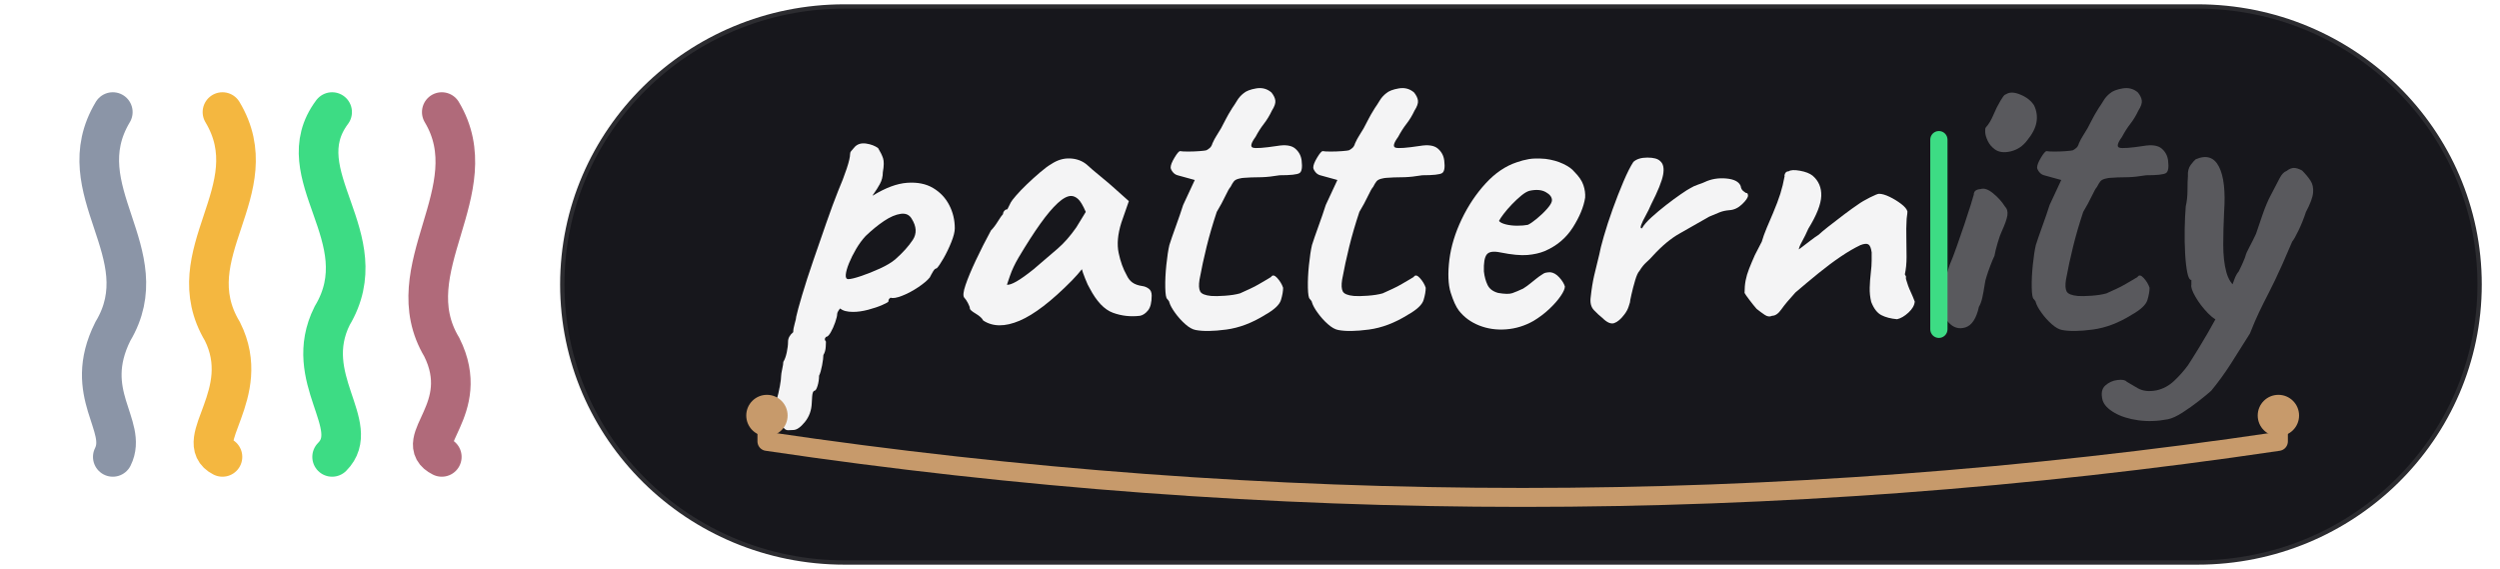
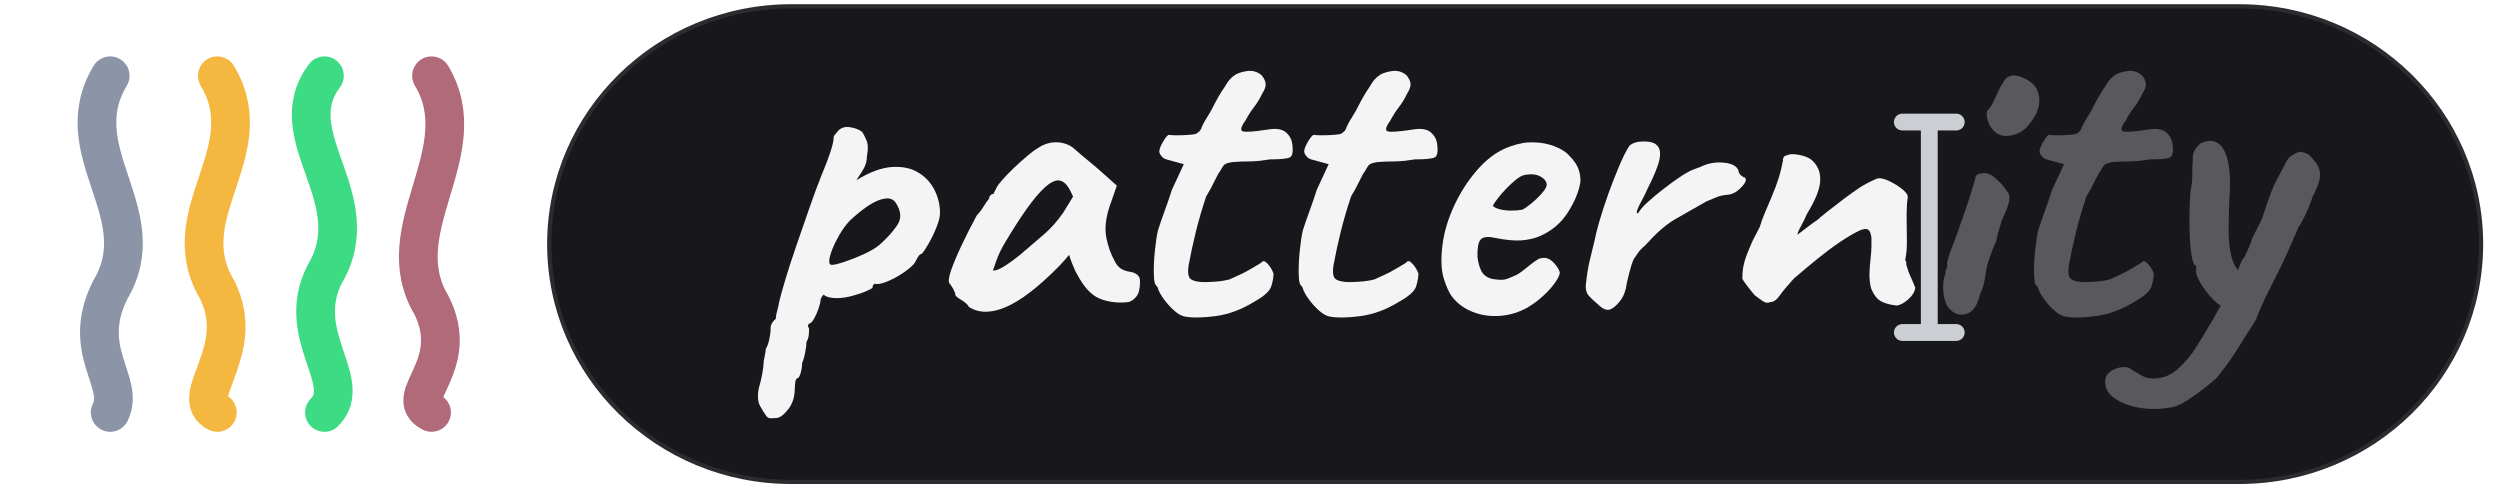
- <svg xmlns="http://www.w3.org/2000/svg" width="290" height="66" viewBox="0 0 290 66" fill="none">
-   <g transform="translate(4,5.73) scale(1.818)" stroke-width="2.53" stroke-linecap="round">
+ <svg xmlns="http://www.w3.org/2000/svg" width="297" height="58" viewBox="0 0 297 58" fill="none">
+   <g transform="translate(4,1.73) scale(1.818)" stroke-width="2.53" stroke-linecap="round">
    <path d="M5 4 C2 9, 8 13, 5 18 C3 22, 6 24, 5 26" stroke="#8b95a7" />
    <path d="M12 4 C15 9, 9 13, 12 18 C14 22, 10 25, 12 26" stroke="#f4b740" />
    <path d="M19 4 C16 8, 22 12, 19 17 C17 21, 21 24, 19 26" stroke="#3ddc84" />
    <path d="M26 4 C29 9, 23 14, 26 19 C28 23, 24 25, 26 26" stroke="#b06a7a" />
  </g>
-   <rect x="65" y="0.5" width="223" height="65" rx="33" fill="#17171c" stroke="rgba(255,255,255,0.09)" />
-   <g transform="translate(89,38.23) scale(0.05,-0.05)">
+   <rect x="65" y="0.5" width="230" height="57" rx="29" fill="#17171c" stroke="rgba(255,255,255,0.09)" />
+   <g transform="translate(89,37.55) scale(0.052,-0.052)">
    <path d="M61 -233Q57 -233 49.5 -233.5Q42 -234 37 -225Q33 -220 25.0 -205.5Q17 -191 22 -165Q27 -148 30.0 -131.5Q33 -115 33 -107Q33 -103 35.5 -91.5Q38 -80 38 -75Q43 -67 46.0 -53.0Q49 -39 49 -28Q49 -16 61 -6Q61 2 64.5 14.0Q68 26 68 30Q71 44 81.5 79.5Q92 115 107.5 160.0Q123 205 138.0 248.0Q153 291 165 321Q177 349 185.0 373.0Q193 397 193 407Q193 411 195.0 413.5Q197 416 204 424Q214 434 230.5 431.5Q247 429 258 421Q266 408 269.5 397.5Q273 387 269 365Q269 350 262.0 337.5Q255 325 249.5 317.5Q244 310 246 311Q290 338 325.5 340.5Q361 343 385.5 328.5Q410 314 423.0 289.0Q436 264 436 235Q436 223 428.0 203.0Q420 183 410.0 165.5Q400 148 394 142Q390 142 386.0 135.5Q382 129 378 121Q370 111 351.5 98.5Q333 86 314.0 78.5Q295 71 287 74Q287 74 284.5 72.0Q282 70 282.0 65.25Q282.0 63.35 268.0 57.175Q254 51 235.0 46.0Q216 41 200 41Q179 41 170 49Q168 47 165.5 43.0Q163 39 163 36Q163 30 158.5 17.0Q154 4 148.0 -6.5Q142 -17 137 -17Q137 -17 135.0 -20.0Q133 -23 137 -28Q137 -28 136.5 -39.5Q136 -51 131 -59Q131 -67 128.0 -83.0Q125 -99 121 -107Q121 -119 117.5 -130.5Q114 -142 110 -142Q106 -143 105.0 -154.5Q104 -166 104 -171Q103 -196 88.0 -214.5Q73 -233 61 -233ZM189 117Q197 117 218.0 124.0Q239 131 262.0 141.5Q285 152 298 163Q324 186 338.5 208.0Q353 230 336 257Q328 271 310.424 268.5Q292.848 266.0 271.924 252.0Q251 238 229 217Q217 204 207.0 187.0Q197 170 190.5 154.0Q184 138 183.0 127.5Q182 117 189 117Z" fill="#f4f4f5" />
    <path d="M502 21Q498 29 484.5 37.0Q471 45 471 49Q471 53 466.5 61.5Q462 70 458 74Q453 80 461.0 103.5Q469 127 485.0 161.0Q501 195 520 230Q528 238 536.0 251.0Q544 264 548 268Q548 272 551.0 275.5Q554 279 558 279L566 295Q568 299 578.309 311.0Q588.617 323.0 603.809 337.5Q619 352 634.375 365.091Q649.75 378.182 660 384Q681 398 703.5 397.0Q726 396 742 383Q745 380 755.5 371.0Q766 362 779.5 351.0Q793 340 803 331L840 298L822.581 248.0Q810 208 816.25 178.0Q822.5 148.0 835 126Q840 115 848.5 109.0Q857 103 871 101Q879 100 886.0 95.0Q893 90 893 79Q893 55 884.5 44.5Q876 34 866 32Q833 28 803.0 39.0Q773 50 749 96Q745 102 738.5 118.5Q732 135 731 140Q727 135 720.5 127.5Q714 120 708 114Q637 42 586.252 20.5Q535.504 -1.0 502 21ZM557 104Q564 103 579.0 111.5Q594 120 619 140Q653 169 675.0 188.0Q697 207 718 237L740 273Q730 296 722.0 303.0Q714 310 706 310Q693 310 675.0 293.5Q657 277 634.5 245.5Q612 214 584 167Q571 145 564.0 124.5Q557 104 557 104Z" fill="#f4f4f5" />
    <path d="M995 -1Q984 1 971.0 12.5Q958 24 947.5 38.5Q937 53 934 63Q934 65 931.5 68.0Q929 71 929 71Q925 74 924.5 97.5Q924 121 927.0 150.0Q930 179 934 196Q939 212 949.0 239.5Q959 267 966 289L993 347L953 358Q946 360 941.5 366.0Q937 372 937 376Q937 384 946.0 399.0Q955 414 959 414Q964 413 977.5 413.0Q991 413 1004.0 414.0Q1017 415 1020 416Q1024 418 1028.0 421.5Q1032 425 1034 432Q1039 443 1043.0 449.0Q1047 455 1054 467Q1061 480 1065.5 489.0Q1070 498 1080 514Q1085 521 1091.0 531.0Q1097 541 1106 548Q1115 556 1135.5 559.5Q1156 563 1171 550Q1179 540 1180.0 531.0Q1181 522 1172 508Q1164 491 1153.5 477.5Q1143 464 1134 447Q1118 425 1128.0 422.0Q1138 419 1184 426Q1213 431 1226.0 420.0Q1239 409 1241 392Q1244 368 1236.0 363.0Q1228 358 1190 358Q1166 354 1149.0 353.5Q1132 353 1124 353Q1111 352 1107.0 352.0Q1103 352 1095 350Q1087 348 1083.5 343.5Q1080 339 1076 331Q1072 327 1064.0 310.0Q1056 293 1044 273Q1030 231 1020.5 192.5Q1011 154 1004 116Q1001 97 1005.5 88.5Q1010 80 1031 78Q1042 77 1063.0 78.5Q1084 80 1098 84Q1109 89 1121.0 94.5Q1133 100 1143 106Q1152 111 1161.0 116.5Q1170 122 1170 122Q1175 130 1184.5 119.5Q1194 109 1198 97Q1198 85 1193.0 68.5Q1188 52 1156 34Q1111 6 1066.0 0.0Q1021 -6 995 -1Z" fill="#f4f4f5" />
    <path d="M1326 -1Q1315 1 1302.0 12.5Q1289 24 1278.5 38.5Q1268 53 1265 63Q1265 65 1262.5 68.0Q1260 71 1260 71Q1256 74 1255.5 97.5Q1255 121 1258.0 150.0Q1261 179 1265 196Q1270 212 1280.0 239.5Q1290 267 1297 289L1324 347L1284 358Q1277 360 1272.5 366.0Q1268 372 1268 376Q1268 384 1277.0 399.0Q1286 414 1290 414Q1295 413 1308.5 413.0Q1322 413 1335.0 414.0Q1348 415 1351 416Q1355 418 1359.0 421.5Q1363 425 1365 432Q1370 443 1374.0 449.0Q1378 455 1385 467Q1392 480 1396.5 489.0Q1401 498 1411 514Q1416 521 1422.0 531.0Q1428 541 1437 548Q1446 556 1466.5 559.5Q1487 563 1502 550Q1510 540 1511.0 531.0Q1512 522 1503 508Q1495 491 1484.5 477.5Q1474 464 1465 447Q1449 425 1459.0 422.0Q1469 419 1515 426Q1544 431 1557.0 420.0Q1570 409 1572 392Q1575 368 1567.0 363.0Q1559 358 1521 358Q1497 354 1480.0 353.5Q1463 353 1455 353Q1442 352 1438.0 352.0Q1434 352 1426 350Q1418 348 1414.5 343.5Q1411 339 1407 331Q1403 327 1395.0 310.0Q1387 293 1375 273Q1361 231 1351.5 192.5Q1342 154 1335 116Q1332 97 1336.5 88.5Q1341 80 1362 78Q1373 77 1394.0 78.5Q1415 80 1429 84Q1440 89 1452.0 94.5Q1464 100 1474 106Q1483 111 1492.0 116.5Q1501 122 1501 122Q1506 130 1515.5 119.5Q1525 109 1529 97Q1529 85 1524.0 68.5Q1519 52 1487 34Q1442 6 1397.0 0.0Q1352 -6 1326 -1Z" fill="#f4f4f5" />
    <path d="M1779 20Q1749 3 1715.5 0.5Q1682 -2 1653.0 9.5Q1624 21 1606 44Q1596 57 1587.0 85.5Q1578 114 1584 163Q1590 209 1612.5 256.0Q1635 303 1668.0 339.0Q1701 375 1740 388Q1754 393 1768.5 395.5Q1783 398 1807 396Q1830 393 1848.0 384.5Q1866 376 1874 366Q1890 350 1895.0 335.0Q1900 320 1899 306Q1894 274 1870.5 237.0Q1847 200 1805 182Q1788 175 1765.0 173.0Q1742 171 1702 179Q1678 184 1670.5 174.0Q1663 164 1664 135Q1666 117 1672.5 103.5Q1679 90 1697 85Q1720 81 1730.0 84.5Q1740 88 1755 95Q1763 100 1770.5 106.0Q1778 112 1785.5 118.0Q1793 124 1798 127Q1803 131 1808.0 132.0Q1813 133 1818 133Q1829 132 1839.0 121.0Q1849 110 1852 100Q1852 92 1842.0 77.5Q1832 63 1815.5 47.5Q1799 32 1779 20ZM1766 243Q1773 246 1786.5 257.0Q1800 268 1811.0 280.5Q1822 293 1822 300Q1822 311 1807.5 319.0Q1793 327 1770 322Q1762 320 1751.0 311.0Q1740 302 1729.0 290.5Q1718 279 1710.0 268.5Q1702 258 1699 252Q1703 247 1715.0 244.0Q1727 241 1741.5 241.0Q1756 241 1766 243Z" fill="#f4f4f5" />
    <path d="M1939 27Q1930 34 1919.5 45.0Q1909 56 1912 76Q1915 104 1920.0 125.5Q1925 147 1932 175Q1934 187 1942.287 216.0Q1950.574 245.0 1962.787 279.0Q1975 313 1988.0 343.5Q2001 374 2011 389Q2022 399 2043.5 399.0Q2065 399 2073 391Q2084 382 2080.0 359.5Q2076 337 2052 290Q2047 278 2039.5 264.5Q2032 251 2029.0 242.5Q2026 234 2031 235Q2037 246 2053.0 260.5Q2069 275 2087.0 289.0Q2105 303 2121.0 314.0Q2137 325 2143 328Q2151 333 2161.5 336.5Q2172 340 2176 342Q2199 353 2226.5 350.5Q2254 348 2260 333Q2261 325 2266.5 321.0Q2272 317 2272 317Q2276 317 2276.5 314.0Q2277 311 2277 311Q2277 304 2263.5 291.0Q2250 278 2234 277Q2221 276 2211.0 272.0Q2201 268 2187 262Q2149 240 2118.5 223.0Q2088 206 2056 171Q2049 163 2041.0 156.0Q2033 149 2025 136Q2020 131 2015.0 114.0Q2010 97 2006.5 81.5Q2003 66 2003 63Q2003 63 2000.0 53.5Q1997 44 1990 35Q1978 19 1966.5 15.0Q1955 11 1939 27Z" fill="#f4f4f5" />
    <path d="M2623 24Q2601 26 2586.5 33.5Q2572 41 2563 64Q2559 80 2559.5 97.5Q2560 115 2562.0 131.5Q2564 148 2564 160Q2564 162 2564.0 168.0Q2564 174 2564 179Q2562 194 2556.5 197.5Q2551 201 2538 196Q2517 186 2492.5 169.5Q2468 153 2441.5 131.5Q2415 110 2387 86Q2365 62 2354.5 47.0Q2344 32 2333 32Q2325 28 2316.0 34.0Q2307 40 2297 48Q2290 56 2280.5 68.5Q2271 81 2269 85Q2269 101 2271.5 114.0Q2274 127 2279.5 141.0Q2285 155 2293 173Q2297 180 2300.5 187.5Q2304 195 2309 204Q2313 218 2320.5 236.0Q2328 254 2335 270Q2346 296 2352.0 315.0Q2358 334 2362 356Q2361 358 2363.0 362.0Q2365 366 2369 367H2370H2371Q2378 372 2397.5 368.5Q2417 365 2427 357Q2448 339 2447.0 310.0Q2446 281 2417 234Q2410 218 2402.5 204.5Q2395 191 2395 186Q2395 186 2403.0 192.0Q2411 198 2422.0 206.5Q2433 215 2441 220Q2446 225 2463.0 238.5Q2480 252 2500.0 267.0Q2520 282 2532 290Q2543 298 2560.0 306.5Q2577 315 2581 315Q2591 315 2605.5 308.0Q2620 301 2632.5 291.5Q2645 282 2647 274Q2647 270 2646.0 263.5Q2645 257 2645 252Q2644 236 2644.5 213.5Q2645 191 2645.0 168.5Q2645 146 2641 128Q2641 128 2642.0 126.5Q2643 125 2644 122Q2643 121 2643.5 118.5Q2644 116 2644 116Q2646 109 2648.5 102.0Q2651 95 2655.0 86.5Q2659 78 2664 65Q2663 52 2649.5 39.5Q2636 27 2623 24Z" fill="#f4f4f5" />
    <path d="M2742 17Q2734 25 2730.5 41.0Q2727 57 2728.0 72.5Q2729 88 2733 96Q2733 104 2735.5 108.5Q2738 113 2737 117Q2736 121 2739.0 131.0Q2742 141 2745 150Q2752 166 2761.0 191.5Q2770 217 2779.0 243.5Q2788 270 2794.0 289.5Q2800 309 2801 313Q2801 325 2817 326Q2829 330 2846.0 316.0Q2863 302 2873 286Q2881 278 2879.0 265.0Q2877 252 2866 228Q2862 220 2856.5 201.5Q2851 183 2849 171Q2845 163 2839.5 148.5Q2834 134 2830 121Q2828 116 2826.0 102.5Q2824 89 2821.0 75.0Q2818 61 2813 53Q2804 12 2781.5 5.0Q2759 -2 2742 17ZM2850 418Q2839 426 2833.5 437.5Q2828 449 2827.5 458.0Q2827 467 2829 469Q2839 480 2846.5 498.0Q2854 516 2863 531Q2865 534 2868.5 539.5Q2872 545 2876 546Q2888 554 2909.5 545.0Q2931 536 2941 520Q2950 501 2946.5 481.0Q2943 461 2925 439Q2910 419 2887.0 413.5Q2864 408 2850 418Z" fill="#f4f4f5" opacity="0.30" />
    <path d="M3006 -1Q2995 1 2982.0 12.5Q2969 24 2958.5 38.5Q2948 53 2945 63Q2945 65 2942.5 68.0Q2940 71 2940 71Q2936 74 2935.5 97.5Q2935 121 2938.0 150.0Q2941 179 2945 196Q2950 212 2960.0 239.5Q2970 267 2977 289L3004 347L2964 358Q2957 360 2952.5 366.0Q2948 372 2948 376Q2948 384 2957.0 399.0Q2966 414 2970 414Q2975 413 2988.5 413.0Q3002 413 3015.0 414.0Q3028 415 3031 416Q3035 418 3039.0 421.5Q3043 425 3045 432Q3050 443 3054.0 449.0Q3058 455 3065 467Q3072 480 3076.5 489.0Q3081 498 3091 514Q3096 521 3102.0 531.0Q3108 541 3117 548Q3126 556 3146.5 559.5Q3167 563 3182 550Q3190 540 3191.0 531.0Q3192 522 3183 508Q3175 491 3164.5 477.5Q3154 464 3145 447Q3129 425 3139.0 422.0Q3149 419 3195 426Q3224 431 3237.0 420.0Q3250 409 3252 392Q3255 368 3247.0 363.0Q3239 358 3201 358Q3177 354 3160.0 353.5Q3143 353 3135 353Q3122 352 3118.0 352.0Q3114 352 3106 350Q3098 348 3094.5 343.5Q3091 339 3087 331Q3083 327 3075.0 310.0Q3067 293 3055 273Q3041 231 3031.5 192.5Q3022 154 3015 116Q3012 97 3016.5 88.5Q3021 80 3042 78Q3053 77 3074.0 78.5Q3095 80 3109 84Q3120 89 3132.0 94.5Q3144 100 3154 106Q3163 111 3172.0 116.5Q3181 122 3181 122Q3186 130 3195.5 119.5Q3205 109 3209 97Q3209 85 3204.0 68.5Q3199 52 3167 34Q3122 6 3077.0 0.0Q3032 -6 3006 -1Z" fill="#f4f4f5" opacity="0.30" />
    <path d="M3252 -208Q3216 -215 3183.0 -210.5Q3150 -206 3127.5 -193.0Q3105 -180 3100 -164Q3094 -141 3106.0 -130.0Q3118 -119 3134.5 -117.0Q3151 -115 3156 -121Q3164 -126 3181.5 -136.0Q3199 -146 3225 -141Q3248 -136 3266.0 -119.0Q3284 -102 3298 -83Q3306 -71 3325.0 -40.0Q3344 -9 3364.5 28.5Q3385 66 3399 98Q3402 106 3406.0 117.0Q3410 128 3416 135Q3422 147 3426.5 157.5Q3431 168 3432 172Q3433 177 3441.0 192.0Q3449 207 3456 222Q3461 237 3471.0 266.0Q3481 295 3491 313Q3503 336 3510.5 350.5Q3518 365 3527 368Q3536 375 3544.0 375.0Q3552 375 3563 369Q3575 357 3582.5 345.5Q3590 334 3588.5 317.5Q3587 301 3572 273Q3564 249 3554.5 229.5Q3545 210 3540 204Q3535 192 3528.5 177.5Q3522 163 3517 151Q3499 111 3486.0 86.0Q3473 61 3463.0 40.0Q3453 19 3442 -9Q3419 -46 3397.5 -79.5Q3376 -113 3352 -142Q3342 -151 3323.5 -165.5Q3305 -180 3285.5 -192.5Q3266 -205 3252 -208ZM3377 18Q3362 20 3344.5 38.0Q3327 56 3315.5 76.0Q3304 96 3306 104Q3306 109 3306.0 112.0Q3306 115 3306 115Q3300 115 3296.5 132.5Q3293 150 3291.5 177.0Q3290 204 3290.5 233.0Q3291 262 3293 286Q3297 303 3297.0 323.5Q3297 344 3298 356Q3297 372 3304.5 382.0Q3312 392 3316 395Q3353 411 3370.0 378.0Q3387 345 3382 273Q3380 233 3380.0 196.5Q3380 160 3387.0 134.0Q3394 108 3411 97Q3418 93 3416.0 80.0Q3414 67 3407.0 52.5Q3400 38 3391.5 27.5Q3383 17 3377 18Z" fill="#f4f4f5" opacity="0.30" />
  </g>
-   <rect x="224.0" y="15.2" width="2" height="24" rx="1" fill="#3ddc84" />
-   <path d="M89.0 48.2 L89.0 51.2 Q 176.7 64.2 264.4 51.2 L264.4 48.2" stroke="#c79a6b" stroke-width="2.2" fill="none" stroke-linecap="round" stroke-linejoin="round" />
-   <circle cx="89.0" cy="48.2" r="2.4" fill="#c79a6b" />
-   <circle cx="264.4" cy="48.2" r="2.4" fill="#c79a6b" />
+   <path d="M226.0 14.5 H232.4 M229.2 14.5 V39.5 M226.0 39.5 H232.4" stroke="#cbced3" stroke-width="2" stroke-linecap="round" fill="none" />
</svg>
